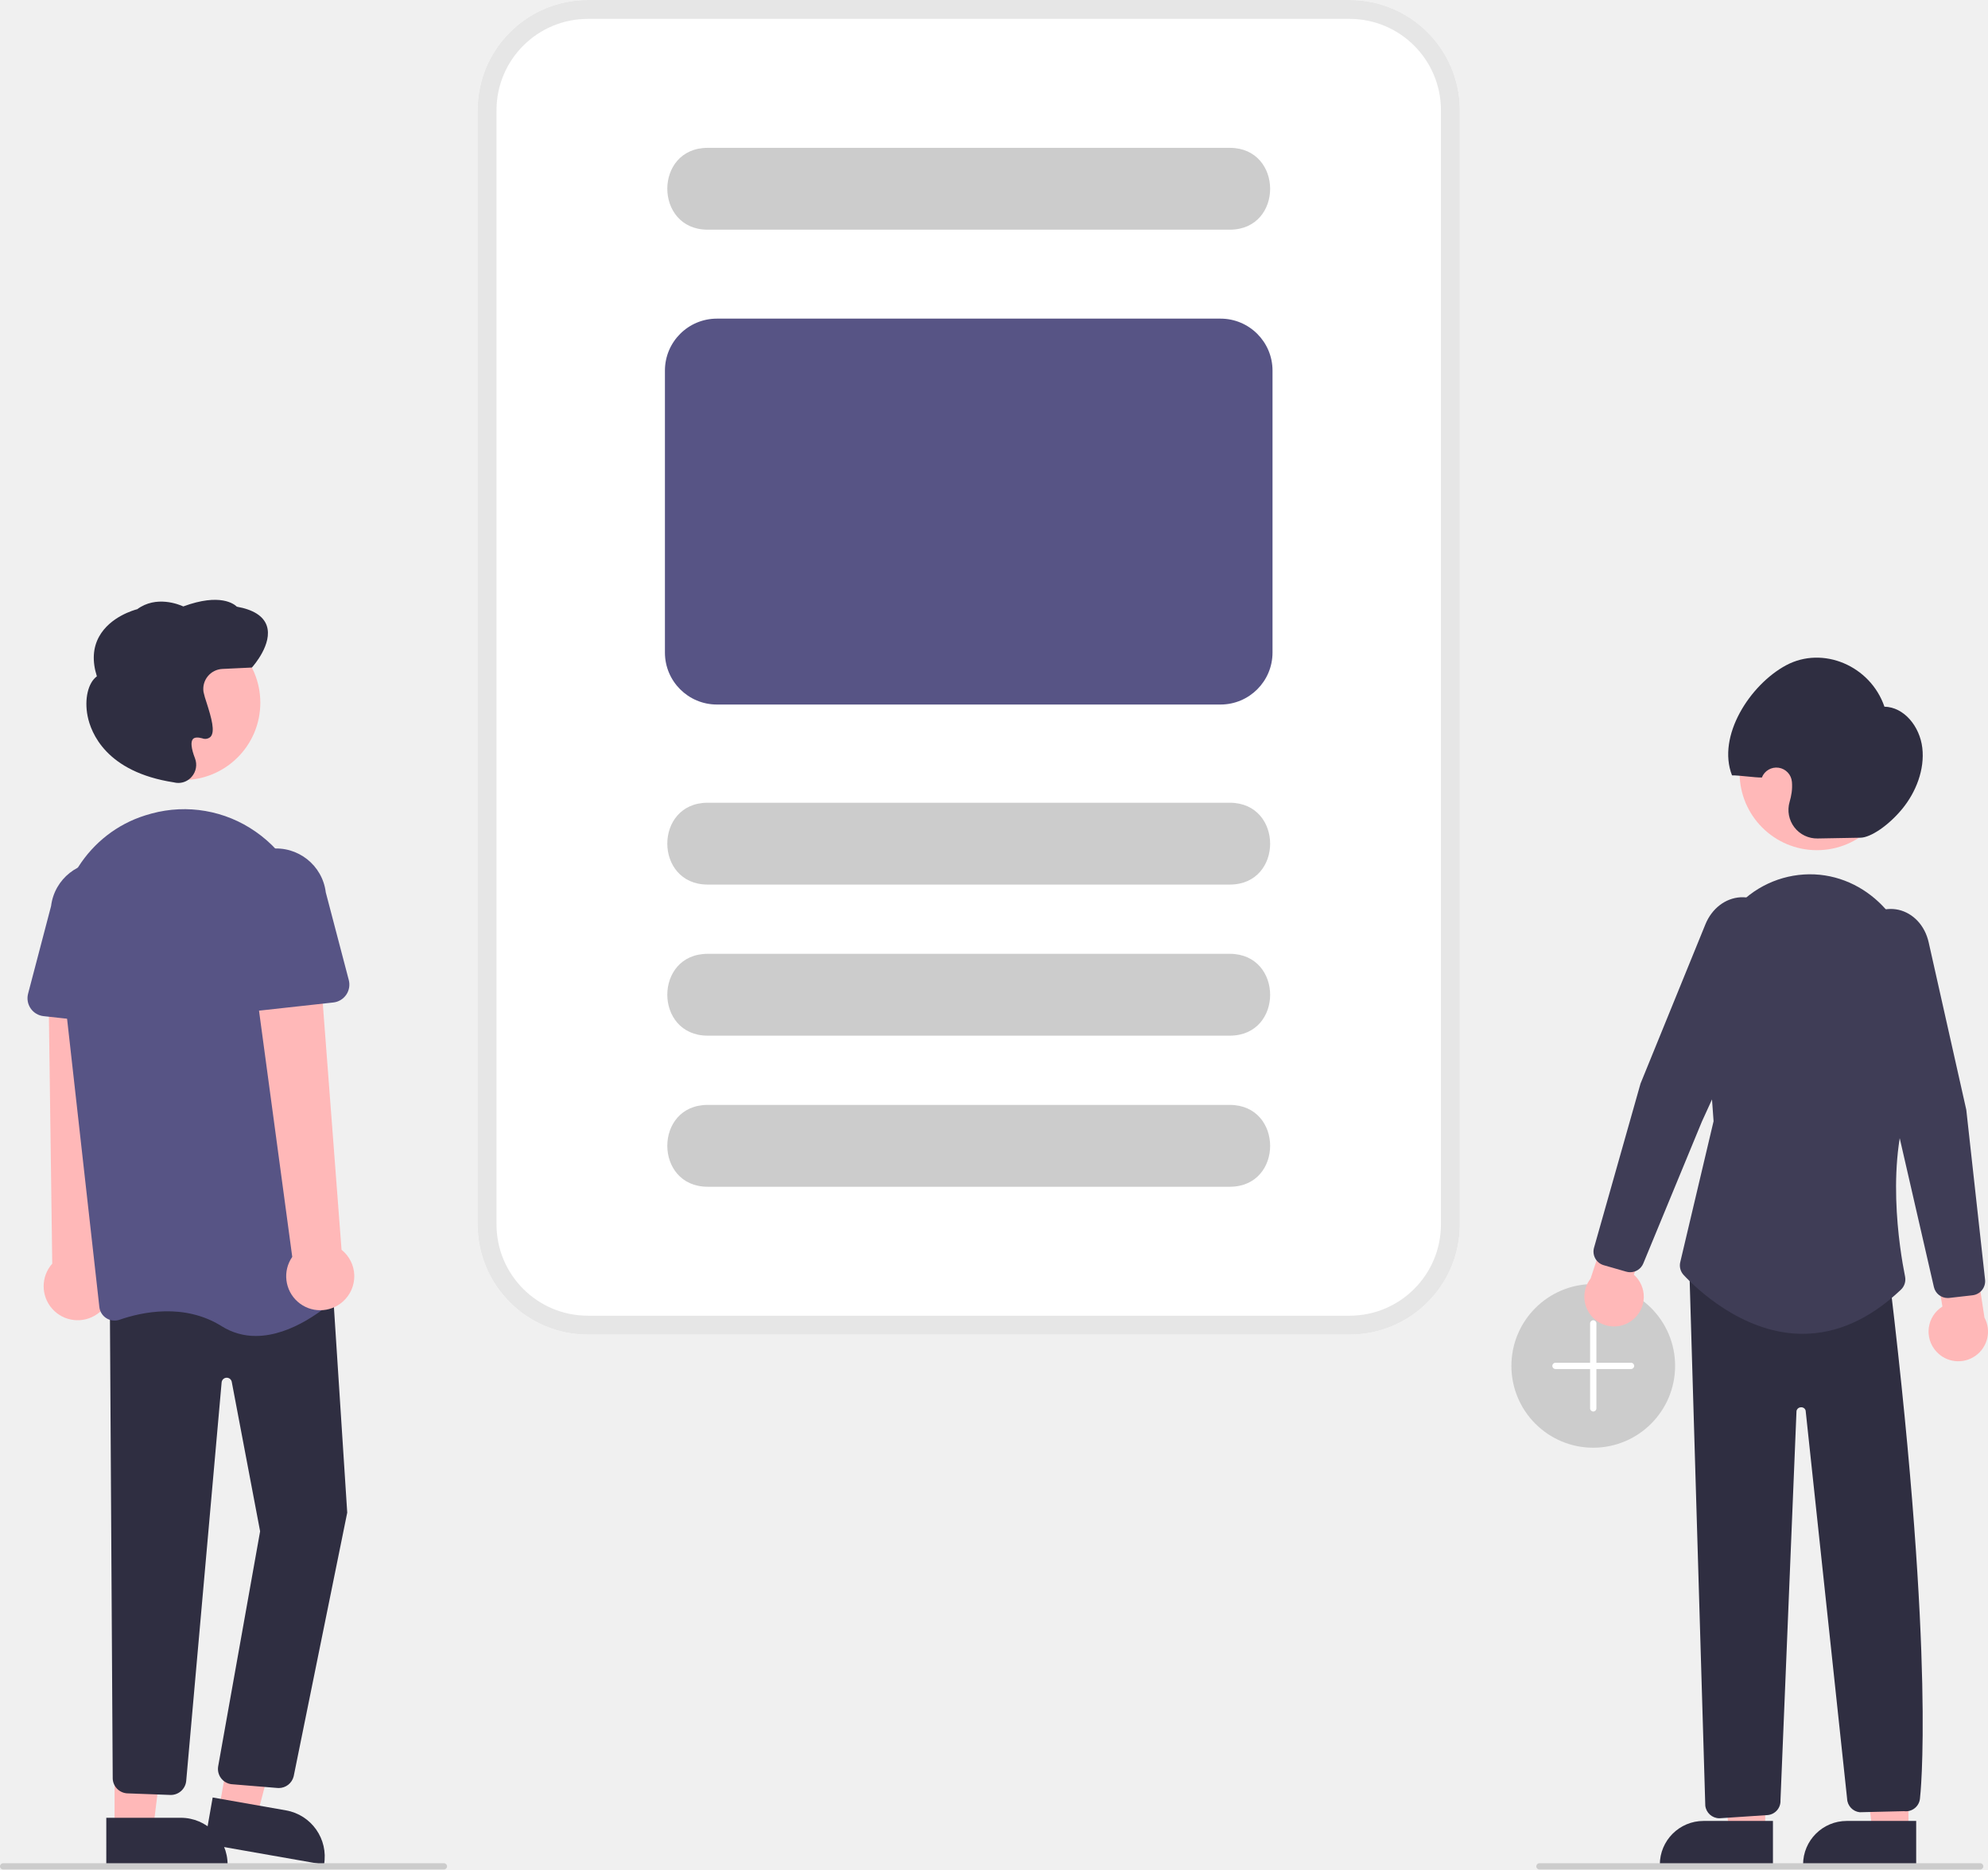
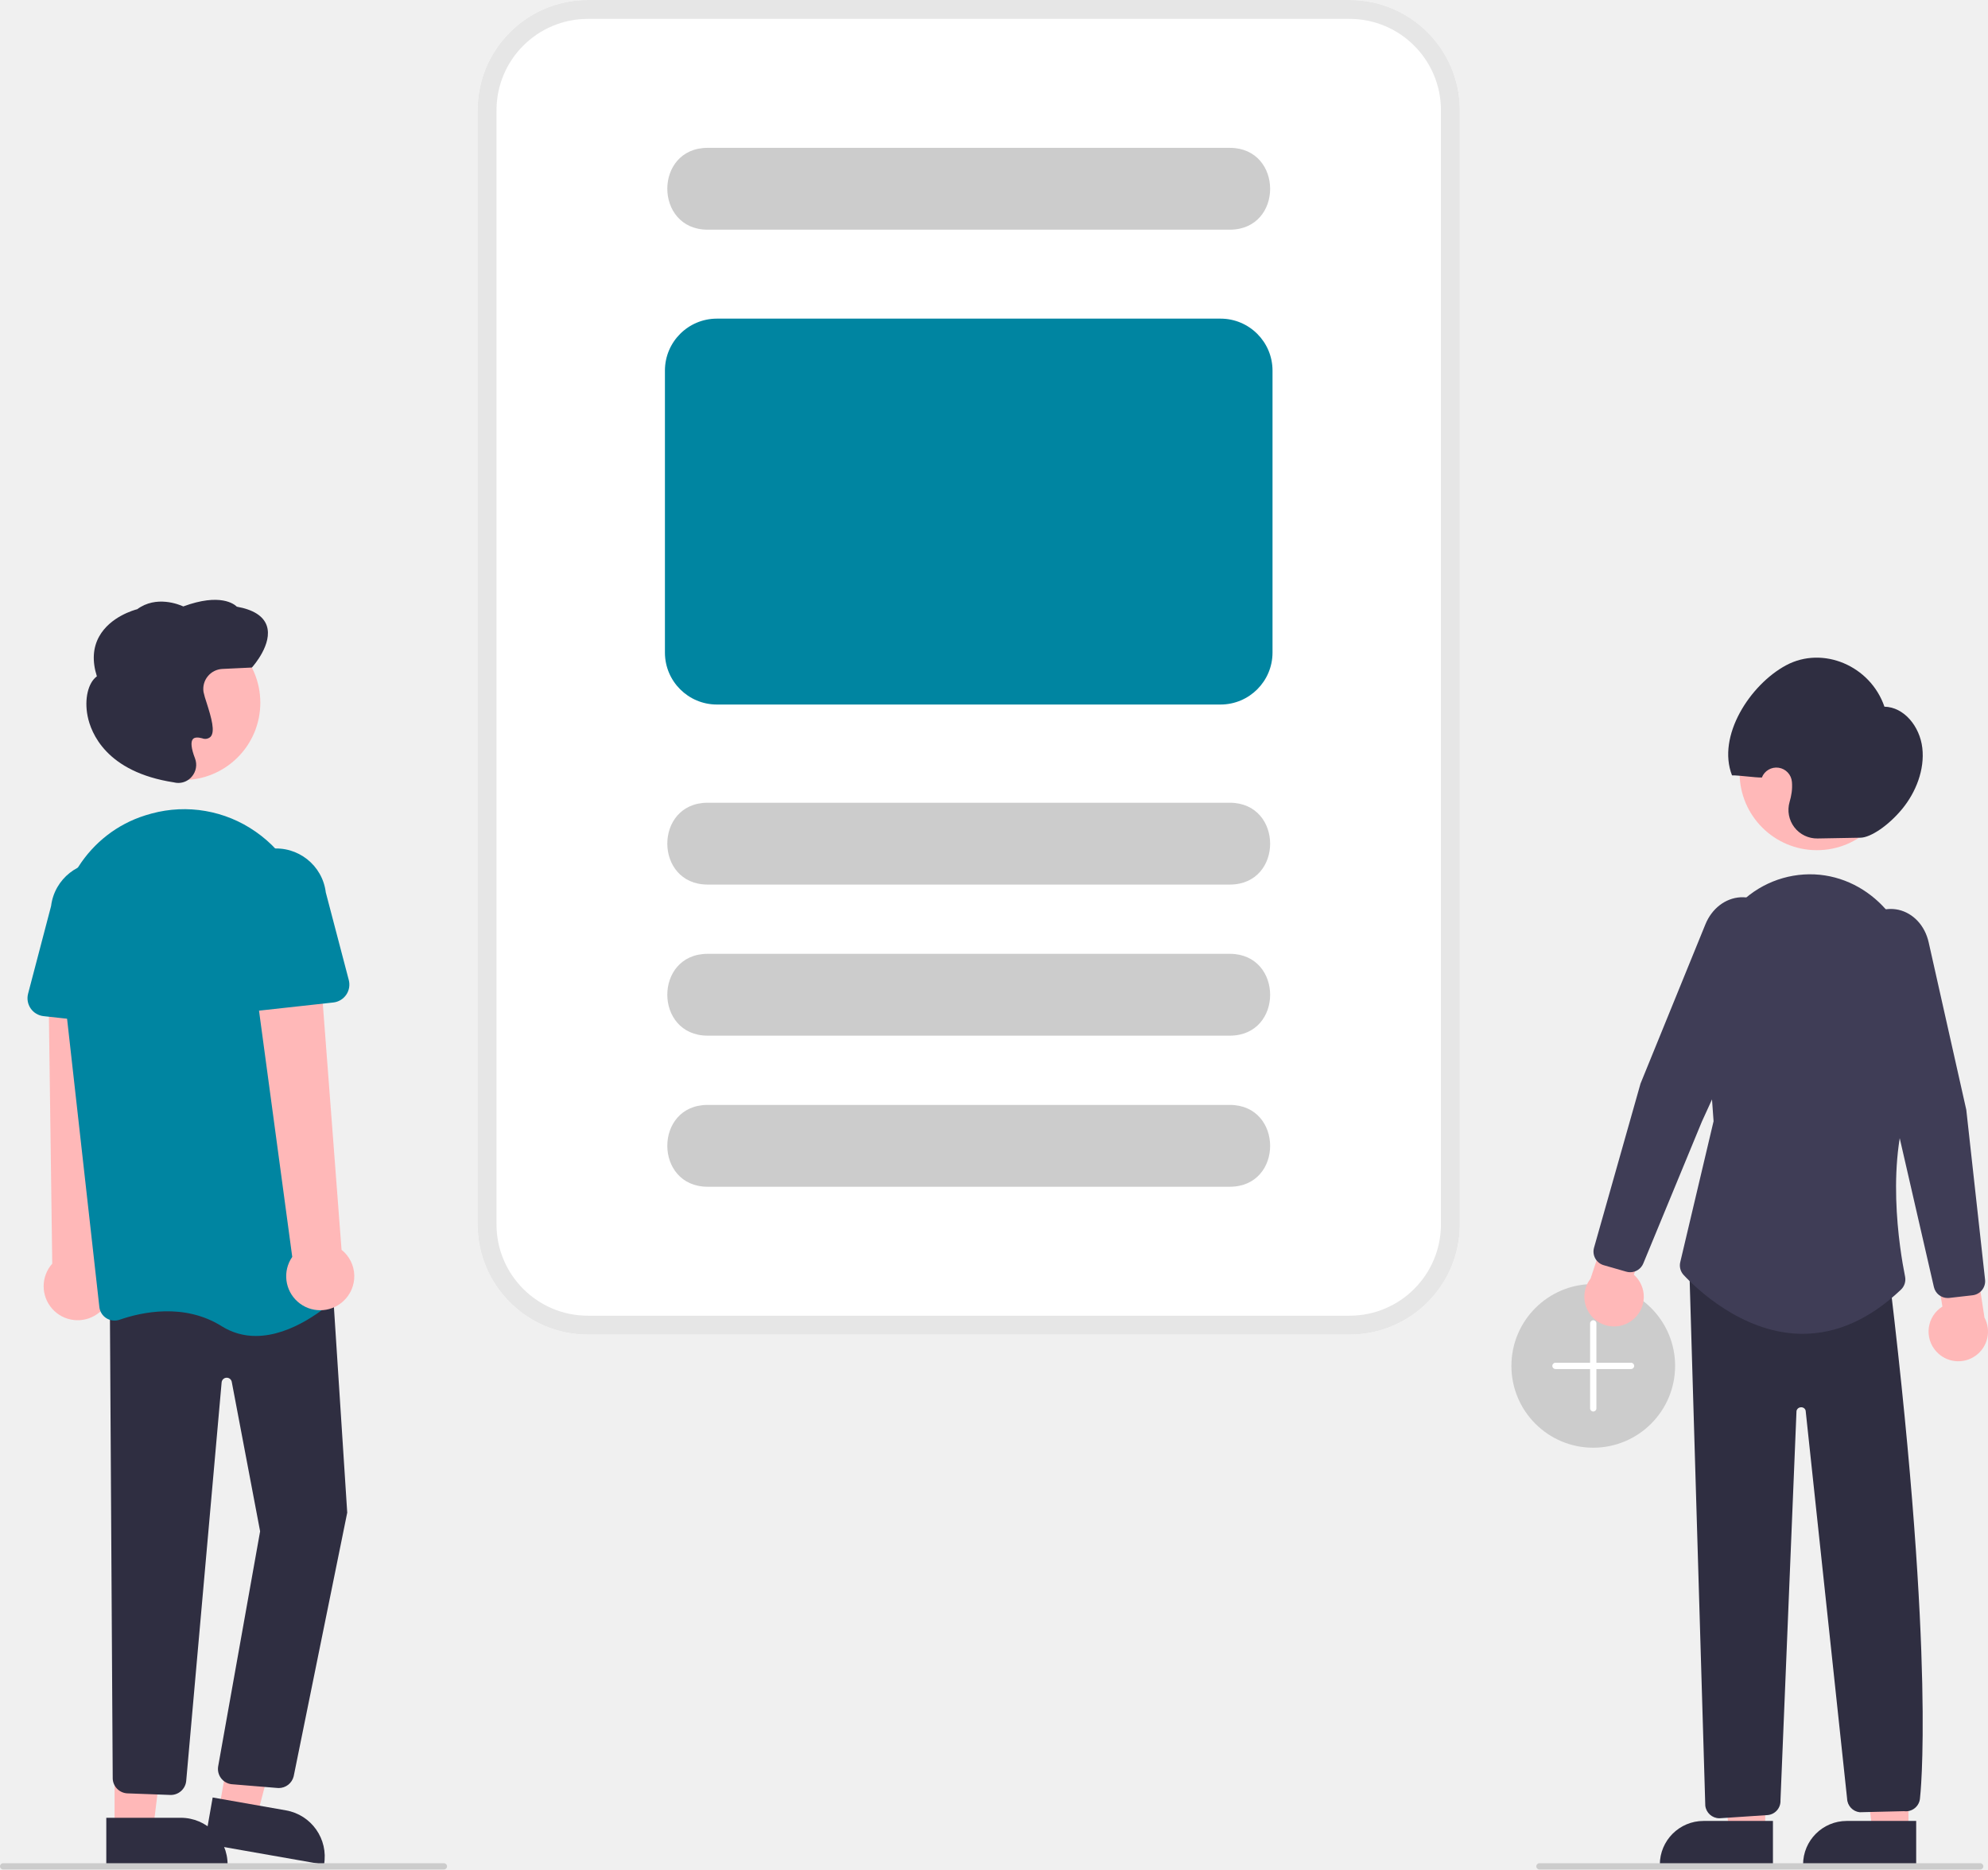
<svg xmlns="http://www.w3.org/2000/svg" data-name="Layer 1" width="631.483" height="593.941" viewBox="0 0 631.483 593.941">
  <path d="M790.353,612.97a26,26,0,1,1,26-26A26.029,26.029,0,0,1,790.353,612.97Z" transform="translate(-284.2586 -153.0295)" fill="#ccc" />
  <path d="M802.353,585.97h-11v-12.5a1,1,0,0,0-2,0v12.5h-11a1,1,0,1,0,0,2h11v12.5a1,1,0,0,0,2,0v-12.5h11a1,1,0,0,0,0-2Z" transform="translate(-284.2586 -153.0295)" fill="#fff" />
  <polygon points="606.22 581.779 594.788 581.778 589.352 537.682 606.224 537.683 606.22 581.779" fill="#ffb8b8" />
  <path d="M586.622,578.511h22.048a0,0,0,0,1,0,0V592.393a0,0,0,0,1,0,0H572.74a0,0,0,0,1,0,0v0A13.882,13.882,0,0,1,586.622,578.511Z" fill="#2f2e41" />
  <polygon points="560.72 581.779 549.288 581.778 543.852 537.682 560.724 537.683 560.72 581.779" fill="#ffb8b8" />
  <path d="M541.122,578.511h22.048a0,0,0,0,1,0,0V592.393a0,0,0,0,1,0,0H527.24a0,0,0,0,1,0,0v0A13.882,13.882,0,0,1,541.122,578.511Z" fill="#2f2e41" />
  <path d="M899.285,582.358a9.377,9.377,0,0,1,1.976-14.242l-3.541-21.133,12.318-5.284,4.581,29.915a9.428,9.428,0,0,1-15.334,10.745Z" transform="translate(-284.2586 -153.0295)" fill="#ffb8b8" />
  <path d="M802.847,572.372a9.377,9.377,0,0,0,.404-14.373l6.984-20.258-11.276-7.246-9.46,28.747a9.428,9.428,0,0,0,13.349,13.13Z" transform="translate(-284.2586 -153.0295)" fill="#ffb8b8" />
  <circle cx="577.139" cy="245.542" r="24.561" fill="#ffb8b8" />
  <path d="M802.088,557.216a4.502,4.502,0,0,1-1.245-.176l-7.159-2.055a4.508,4.508,0,0,1-3.088-5.551l14.774-52.162,20.602-50.575c2.049-5.028,6.329-8.325,11.17-8.605a11.446,11.446,0,0,1,10.778,6.277h0a15.621,15.621,0,0,1,.357,13.771l-23.417,51.21-18.616,45.083A4.498,4.498,0,0,1,802.088,557.216Z" transform="translate(-284.2586 -153.0295)" fill="#3f3d56" />
  <path d="M875.258,419.169l-13.647.243a9.074,9.074,0,0,1-8.896-11.59,21.128,21.128,0,0,0,.656-3.013,15.224,15.224,0,0,0,.09-3.354,4.952,4.952,0,0,0-9.554-1.408v0c-2.295.033-7.183-.715-9.478-.683-4.872-12.49,5.745-28.833,17.174-34.972,11.651-6.258,26.775.109,31.241,13.152,6.198.111,11.235,6.225,12.033,13.106s-2.032,14.067-6.363,19.342S878.497,419.112,875.258,419.169Z" transform="translate(-284.2586 -153.0295)" fill="#2f2e41" />
  <path d="M830.4,730.691a4.515,4.515,0,0,1-4.461-4.01l-5.063-170.235,63.787,4.541.049.41c14.415,120.663,9.487,162.432,9.436,162.839a4.498,4.498,0,0,1-5.075,4.203l-14.097.338a4.498,4.498,0,0,1-3.989-4.296l-13.171-123.3a1.406,1.406,0,0,0-1.466-1.056,1.463,1.463,0,0,0-1.439,1.177l-5.089,123.704a4.481,4.481,0,0,1-4.041,4.67l-14.932.993A4.456,4.456,0,0,1,830.4,730.691Z" transform="translate(-284.2586 -153.0295)" fill="#2f2e41" />
  <path d="M856.868,576.787c-.382,0-.762-.006-1.145-.018-18.342-.552-32.692-14.429-36.653-18.669a4.478,4.478,0,0,1-1.081-4.097l10.581-44.764-2.807-38.917a38.369,38.369,0,0,1,10.506-29.633,31.664,31.664,0,0,1,24.386-9.866c17.855.852,31.941,16.812,32.069,36.333.198,30.235-.693,32.312-.985,32.995-8.911,20.797-4.044,49.989-2.34,58.441a4.516,4.516,0,0,1-1.337,4.188C878.262,572.078,867.772,576.787,856.868,576.787Z" transform="translate(-284.2586 -153.0295)" fill="#3f3d56" />
  <path d="M902.933,565.408a4.497,4.497,0,0,1-4.38-3.494L887.636,514.357l-14.631-54.357a15.621,15.621,0,0,1,2.627-13.522,11.456,11.456,0,0,1,11.666-4.41c4.729,1.076,8.405,5.035,9.595,10.333l11.955,53.229,5.962,53.941a4.509,4.509,0,0,1-3.963,4.965l-7.4.844A4.487,4.487,0,0,1,902.933,565.408Z" transform="translate(-284.2586 -153.0295)" fill="#3f3d56" />
  <path d="M315.09,570.537a10.743,10.743,0,0,0,1.582-16.396l4.167-93.018-21.216,2.381,1.233,90.985a10.801,10.801,0,0,0,14.234,16.048Z" transform="translate(-284.2586 -153.0295)" fill="#ffb8b8" />
  <polygon points="69.534 574.966 81.609 577.089 93.543 531.525 77.722 528.392 69.534 574.966" fill="#ffb8b8" />
  <path d="M350.232,727.314h38.531a0,0,0,0,1,0,0v14.887a0,0,0,0,1,0,0H365.119A14.887,14.887,0,0,1,350.232,727.314v0A0,0,0,0,1,350.232,727.314Z" transform="translate(321.9357 1369.365) rotate(-170.0292)" fill="#2f2e41" />
  <polygon points="36.392 581.01 48.652 581.01 54.484 533.722 36.39 533.723 36.392 581.01" fill="#ffb8b8" />
  <path d="M318.024,730.536h38.531a0,0,0,0,1,0,0v14.887a0,0,0,0,1,0,0H332.911a14.887,14.887,0,0,1-14.887-14.887v0a0,0,0,0,1,0,0Z" transform="translate(390.3537 1322.915) rotate(179.9974)" fill="#2f2e41" />
  <path d="M372.803,721.09a4.748,4.748,0,0,1-.573-.034l-14.43-1.187a4.881,4.881,0,0,1-4.243-5.66l13.325-74.681-9.004-47.474a1.627,1.627,0,0,0-3.219.16L343.405,718.842a4.924,4.924,0,0,1-5.21,4.437l-13.595-.506a4.888,4.888,0,0,1-4.536-4.631l-.914-151.768,70.481-8.81,4.924,76.041-.02.081-16.991,83.675A4.886,4.886,0,0,1,372.803,721.09Z" transform="translate(-284.2586 -153.0295)" fill="#2f2e41" />
  <circle cx="58.129" cy="223.255" r="24.561" fill="#ffb8b8" />
-   <path d="M365.53,577.467a20.11,20.11,0,0,1-10.857-3.106c-11.897-7.436-25.411-4.481-32.407-2.057a4.88,4.88,0,0,1-4.221-.481,4.811,4.811,0,0,1-2.224-3.552L303.099,454.646c-2.132-19.038,9.336-36.937,27.268-42.56h0q1.011-.317,2.055-.601a39.569,39.569,0,0,1,32.972,5.723,40.204,40.204,0,0,1,17.167,29.353L393.271,560.948a4.807,4.807,0,0,1-1.527,4.007C387.99,568.428,377.092,577.466,365.53,577.467Z" transform="translate(-284.2586 -153.0295)" fill="#575485" />
-   <path d="M326.789,479.012l-28.703-3.156a5.717,5.717,0,0,1-4.905-7.134l7.306-27.846a15.879,15.879,0,0,1,31.556,3.563l1.085,28.675a5.717,5.717,0,0,1-6.338,5.898Z" transform="translate(-284.2586 -153.0295)" fill="#575485" />
+   <path d="M365.53,577.467a20.11,20.11,0,0,1-10.857-3.106c-11.897-7.436-25.411-4.481-32.407-2.057a4.88,4.88,0,0,1-4.221-.481,4.811,4.811,0,0,1-2.224-3.552L303.099,454.646c-2.132-19.038,9.336-36.937,27.268-42.56h0q1.011-.317,2.055-.601a39.569,39.569,0,0,1,32.972,5.723,40.204,40.204,0,0,1,17.167,29.353L393.271,560.948a4.807,4.807,0,0,1-1.527,4.007C387.99,568.428,377.092,577.466,365.53,577.467Z" transform="translate(-284.2586 -153.0295)" fill="#0085a1" />
+   <path d="M326.789,479.012l-28.703-3.156a5.717,5.717,0,0,1-4.905-7.134l7.306-27.846a15.879,15.879,0,0,1,31.556,3.563l1.085,28.675a5.717,5.717,0,0,1-6.338,5.898Z" transform="translate(-284.2586 -153.0295)" fill="#0085a1" />
  <path d="M393.156,566.554a10.743,10.743,0,0,0-.406-16.468l-7.073-92.842-20.789,4.68,12.203,90.414a10.801,10.801,0,0,0,16.064,14.216Z" transform="translate(-284.2586 -153.0295)" fill="#ffb8b8" />
-   <path d="M356.919,473.176a5.711,5.711,0,0,1-1.818-4.4l1.085-28.675a15.879,15.879,0,0,1,31.556-3.563l7.306,27.846a5.717,5.717,0,0,1-4.905,7.134l-28.703,3.156A5.711,5.711,0,0,1,356.919,473.176Z" transform="translate(-284.2586 -153.0295)" fill="#575485" />
+   <path d="M356.919,473.176a5.711,5.711,0,0,1-1.818-4.4l1.085-28.675a15.879,15.879,0,0,1,31.556-3.563l7.306,27.846a5.717,5.717,0,0,1-4.905,7.134l-28.703,3.156A5.711,5.711,0,0,1,356.919,473.176Z" transform="translate(-284.2586 -153.0295)" fill="#0085a1" />
  <path d="M340.927,401.771a5.683,5.683,0,0,1-1.297-.151l-.125-.03c-21.594-3.304-26.367-15.812-27.414-21.035-1.084-5.408.15-10.628,2.94-12.656-1.521-4.803-1.277-9.061.727-12.662,3.495-6.28,11.081-8.404,12.098-8.664,6.058-4.469,13.306-1.486,14.625-.881,11.719-4.335,16.198-.727,17.008.079,5.238.941,8.431,2.964,9.491,6.016,1.991,5.731-4.305,12.86-4.574,13.161l-.14.156-9.38.447a6.358,6.358,0,0,0-5.981,7.317h0a29.604,29.604,0,0,0,.96,3.355c1.602,5.006,2.802,9.283,1.254,10.909a2.51,2.51,0,0,1-2.625.455c-1.467-.392-2.462-.31-2.958.245-.77.859-.535,3.035.662,6.125a5.739,5.739,0,0,1-1.046,5.847A5.568,5.568,0,0,1,340.927,401.771Z" transform="translate(-284.2586 -153.0295)" fill="#2f2e41" />
  <path d="M425.259,746.97h-140a1,1,0,0,1,0-2h140a1,1,0,1,1,0,2Z" transform="translate(-284.2586 -153.0295)" fill="#ccc" />
  <path d="M913.259,746.97h-140a1,1,0,0,1,0-2h140a1,1,0,1,1,0,2Z" transform="translate(-284.2586 -153.0295)" fill="#ccc" />
  <path d="M712.971,577.03h-242a35.04,35.04,0,0,1-35-35v-354a35.04,35.04,0,0,1,35-35h242a35.04,35.04,0,0,1,35,35v354A35.04,35.04,0,0,1,712.971,577.03Z" transform="translate(-284.2586 -153.0295)" fill="#fff" />
  <path d="M674.972,434.059h-166c-16.957-.082-17.028-25.912.001-26l165.999-0C691.917,408.138,692.009,433.97,674.972,434.059Z" transform="translate(-284.2586 -153.0295)" fill="#ccc" />
  <path d="M674.972,226h-166c-16.957-.082-17.028-25.912.001-26L674.972,200C691.917,200.079,692.009,225.911,674.972,226Z" transform="translate(-284.2586 -153.0295)" fill="#ccc" />
  <path d="M674.972,482.059h-166c-16.957-.082-17.028-25.912.001-26l165.999-0C691.917,456.138,692.009,481.97,674.972,482.059Z" transform="translate(-284.2586 -153.0295)" fill="#ccc" />
  <path d="M674.972,530.059h-166c-16.957-.082-17.028-25.912.001-26l165.999-0C691.917,504.138,692.009,529.97,674.972,530.059Z" transform="translate(-284.2586 -153.0295)" fill="#ccc" />
-   <path d="M671.971,376.859h-160a16.519,16.519,0,0,1-16.5-16.5V270.759a16.519,16.519,0,0,1,16.5-16.5h160a16.519,16.519,0,0,1,16.5,16.5v89.6A16.519,16.519,0,0,1,671.971,376.859Z" transform="translate(-284.2586 -153.0295)" fill="#575485" />
+   <path d="M671.971,376.859h-160a16.519,16.519,0,0,1-16.5-16.5V270.759a16.519,16.519,0,0,1,16.5-16.5h160a16.519,16.519,0,0,1,16.5,16.5v89.6A16.519,16.519,0,0,1,671.971,376.859Z" transform="translate(-284.2586 -153.0295)" fill="#0085a1" />
  <path d="M712.971,577.03h-242a35.04,35.04,0,0,1-35-35v-354a35.04,35.04,0,0,1,35-35h242a35.04,35.04,0,0,1,35,35v354A35.04,35.04,0,0,1,712.971,577.03Zm-242-418a29.033,29.033,0,0,0-29,29v354a29.033,29.033,0,0,0,29,29h242a29.033,29.033,0,0,0,29-29v-354a29.033,29.033,0,0,0-29-29Z" transform="translate(-284.2586 -153.0295)" fill="#e6e6e6" />
</svg>
